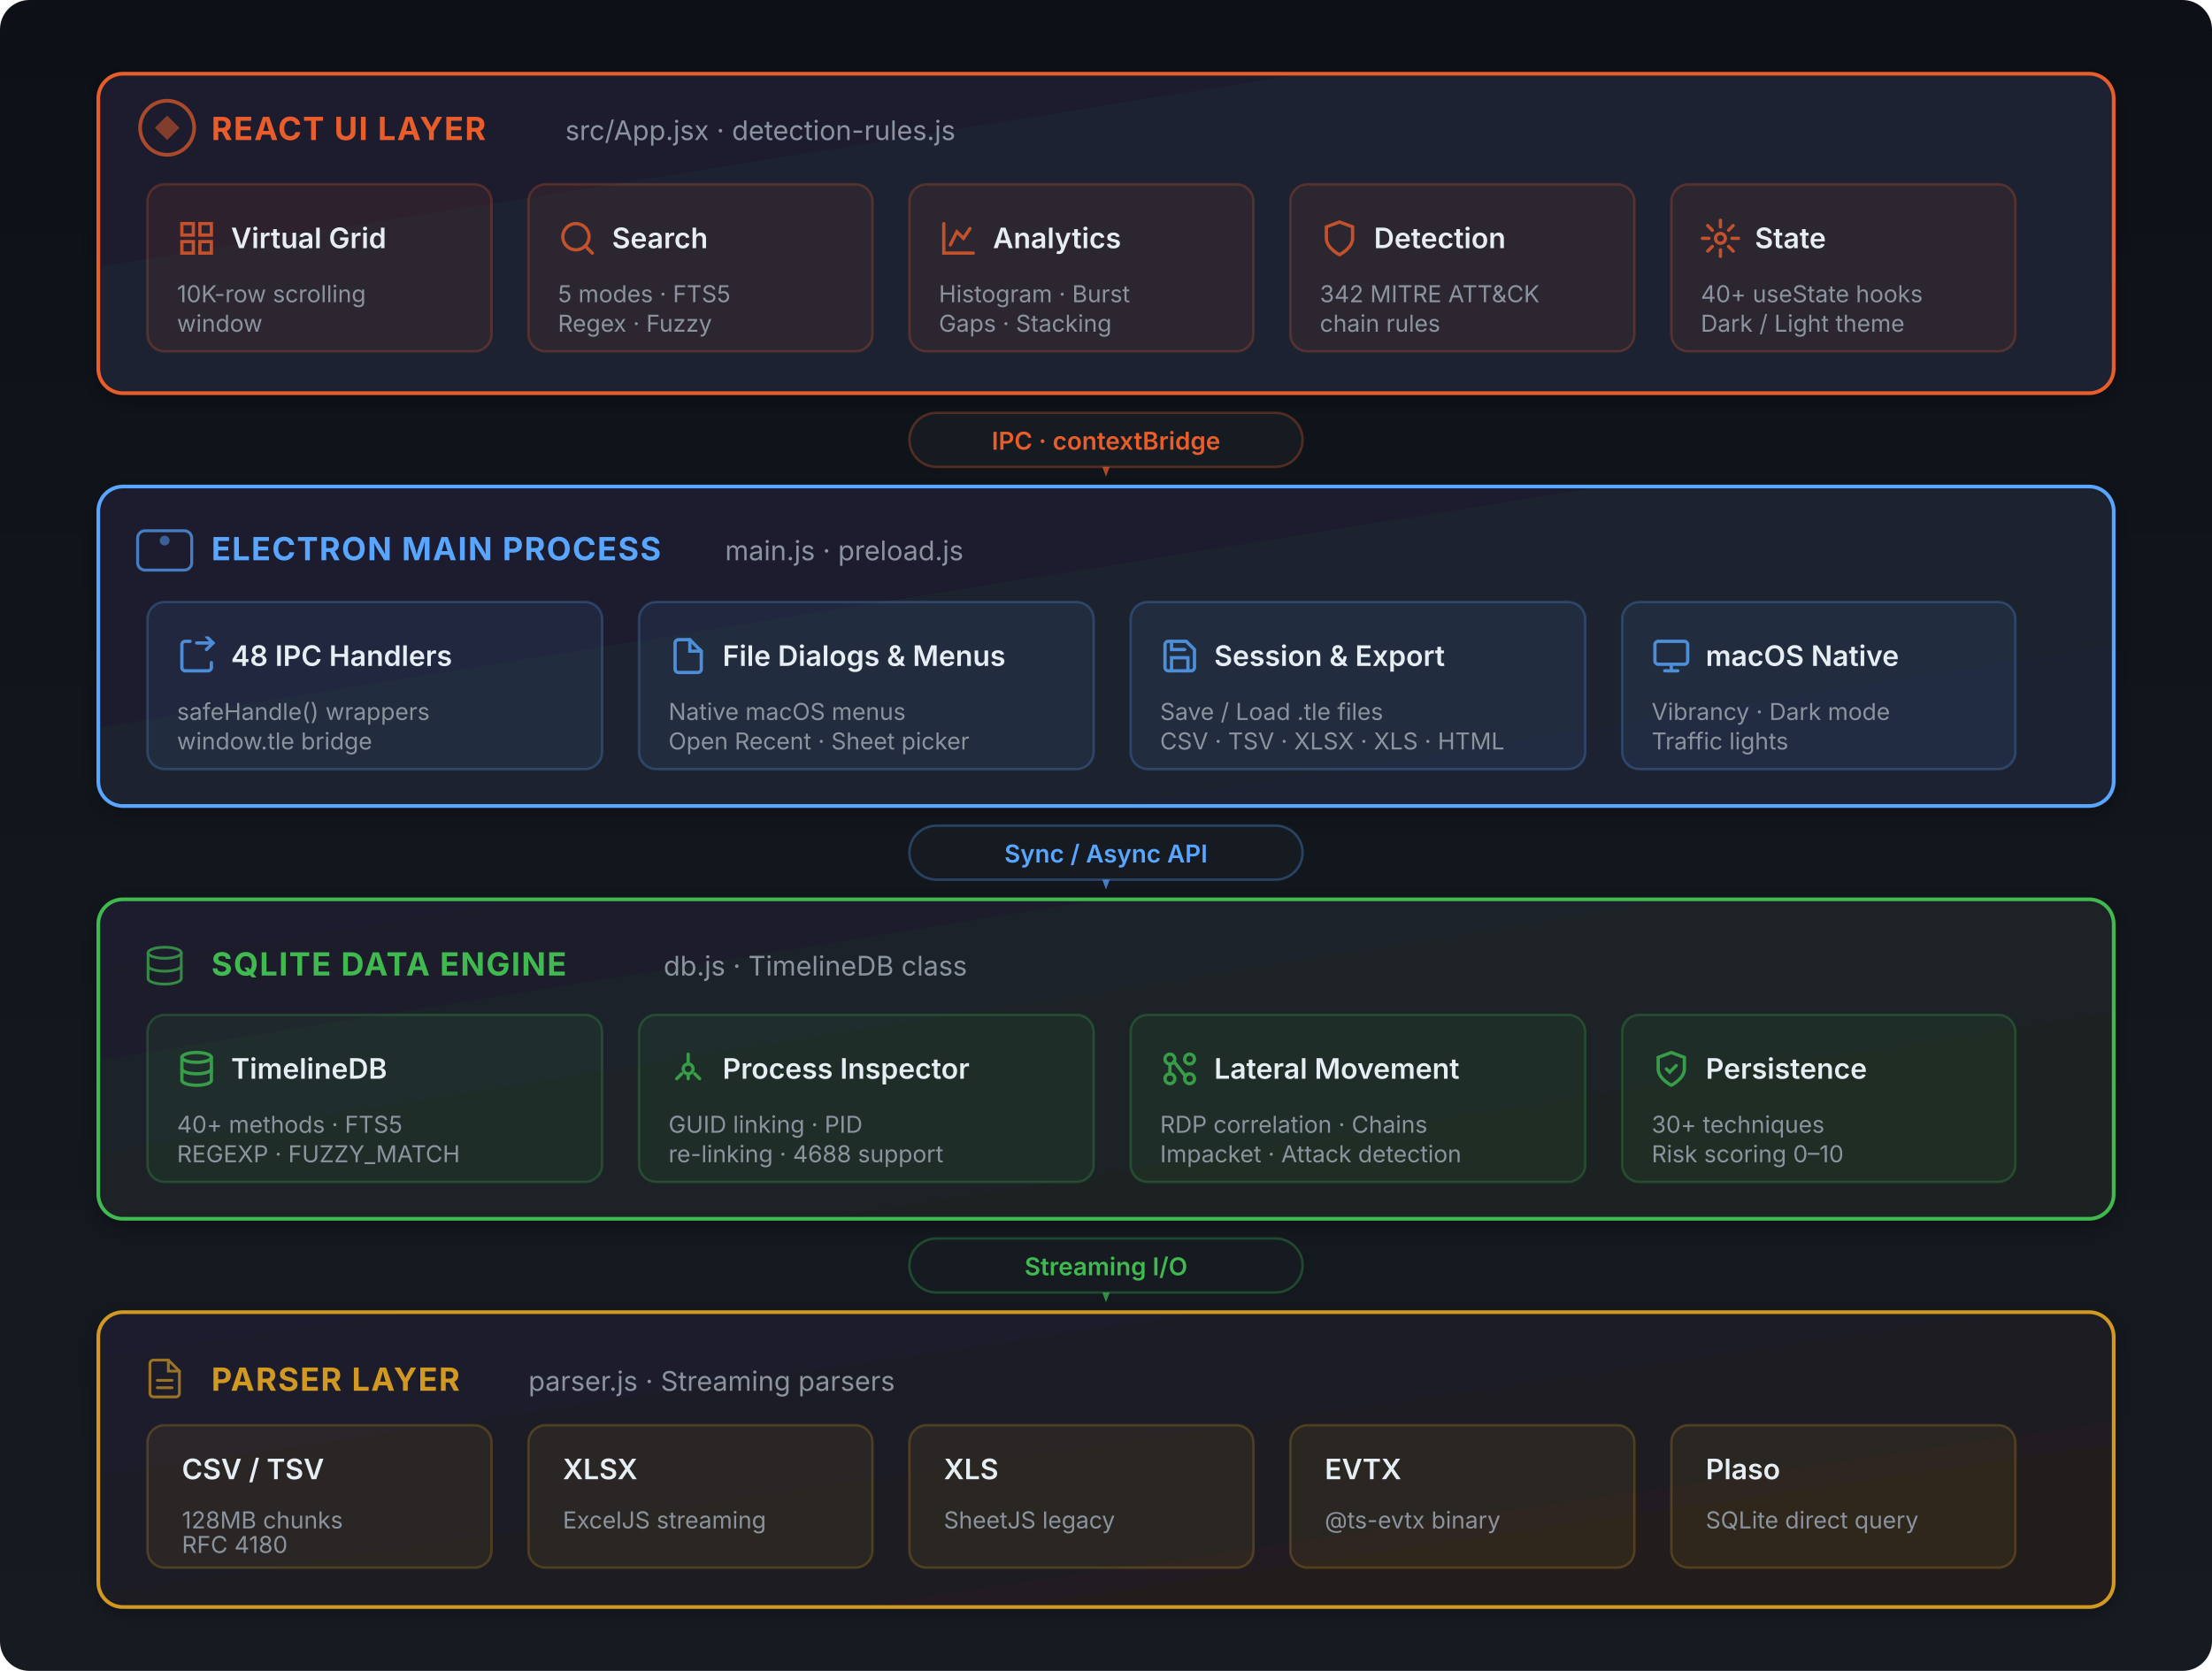
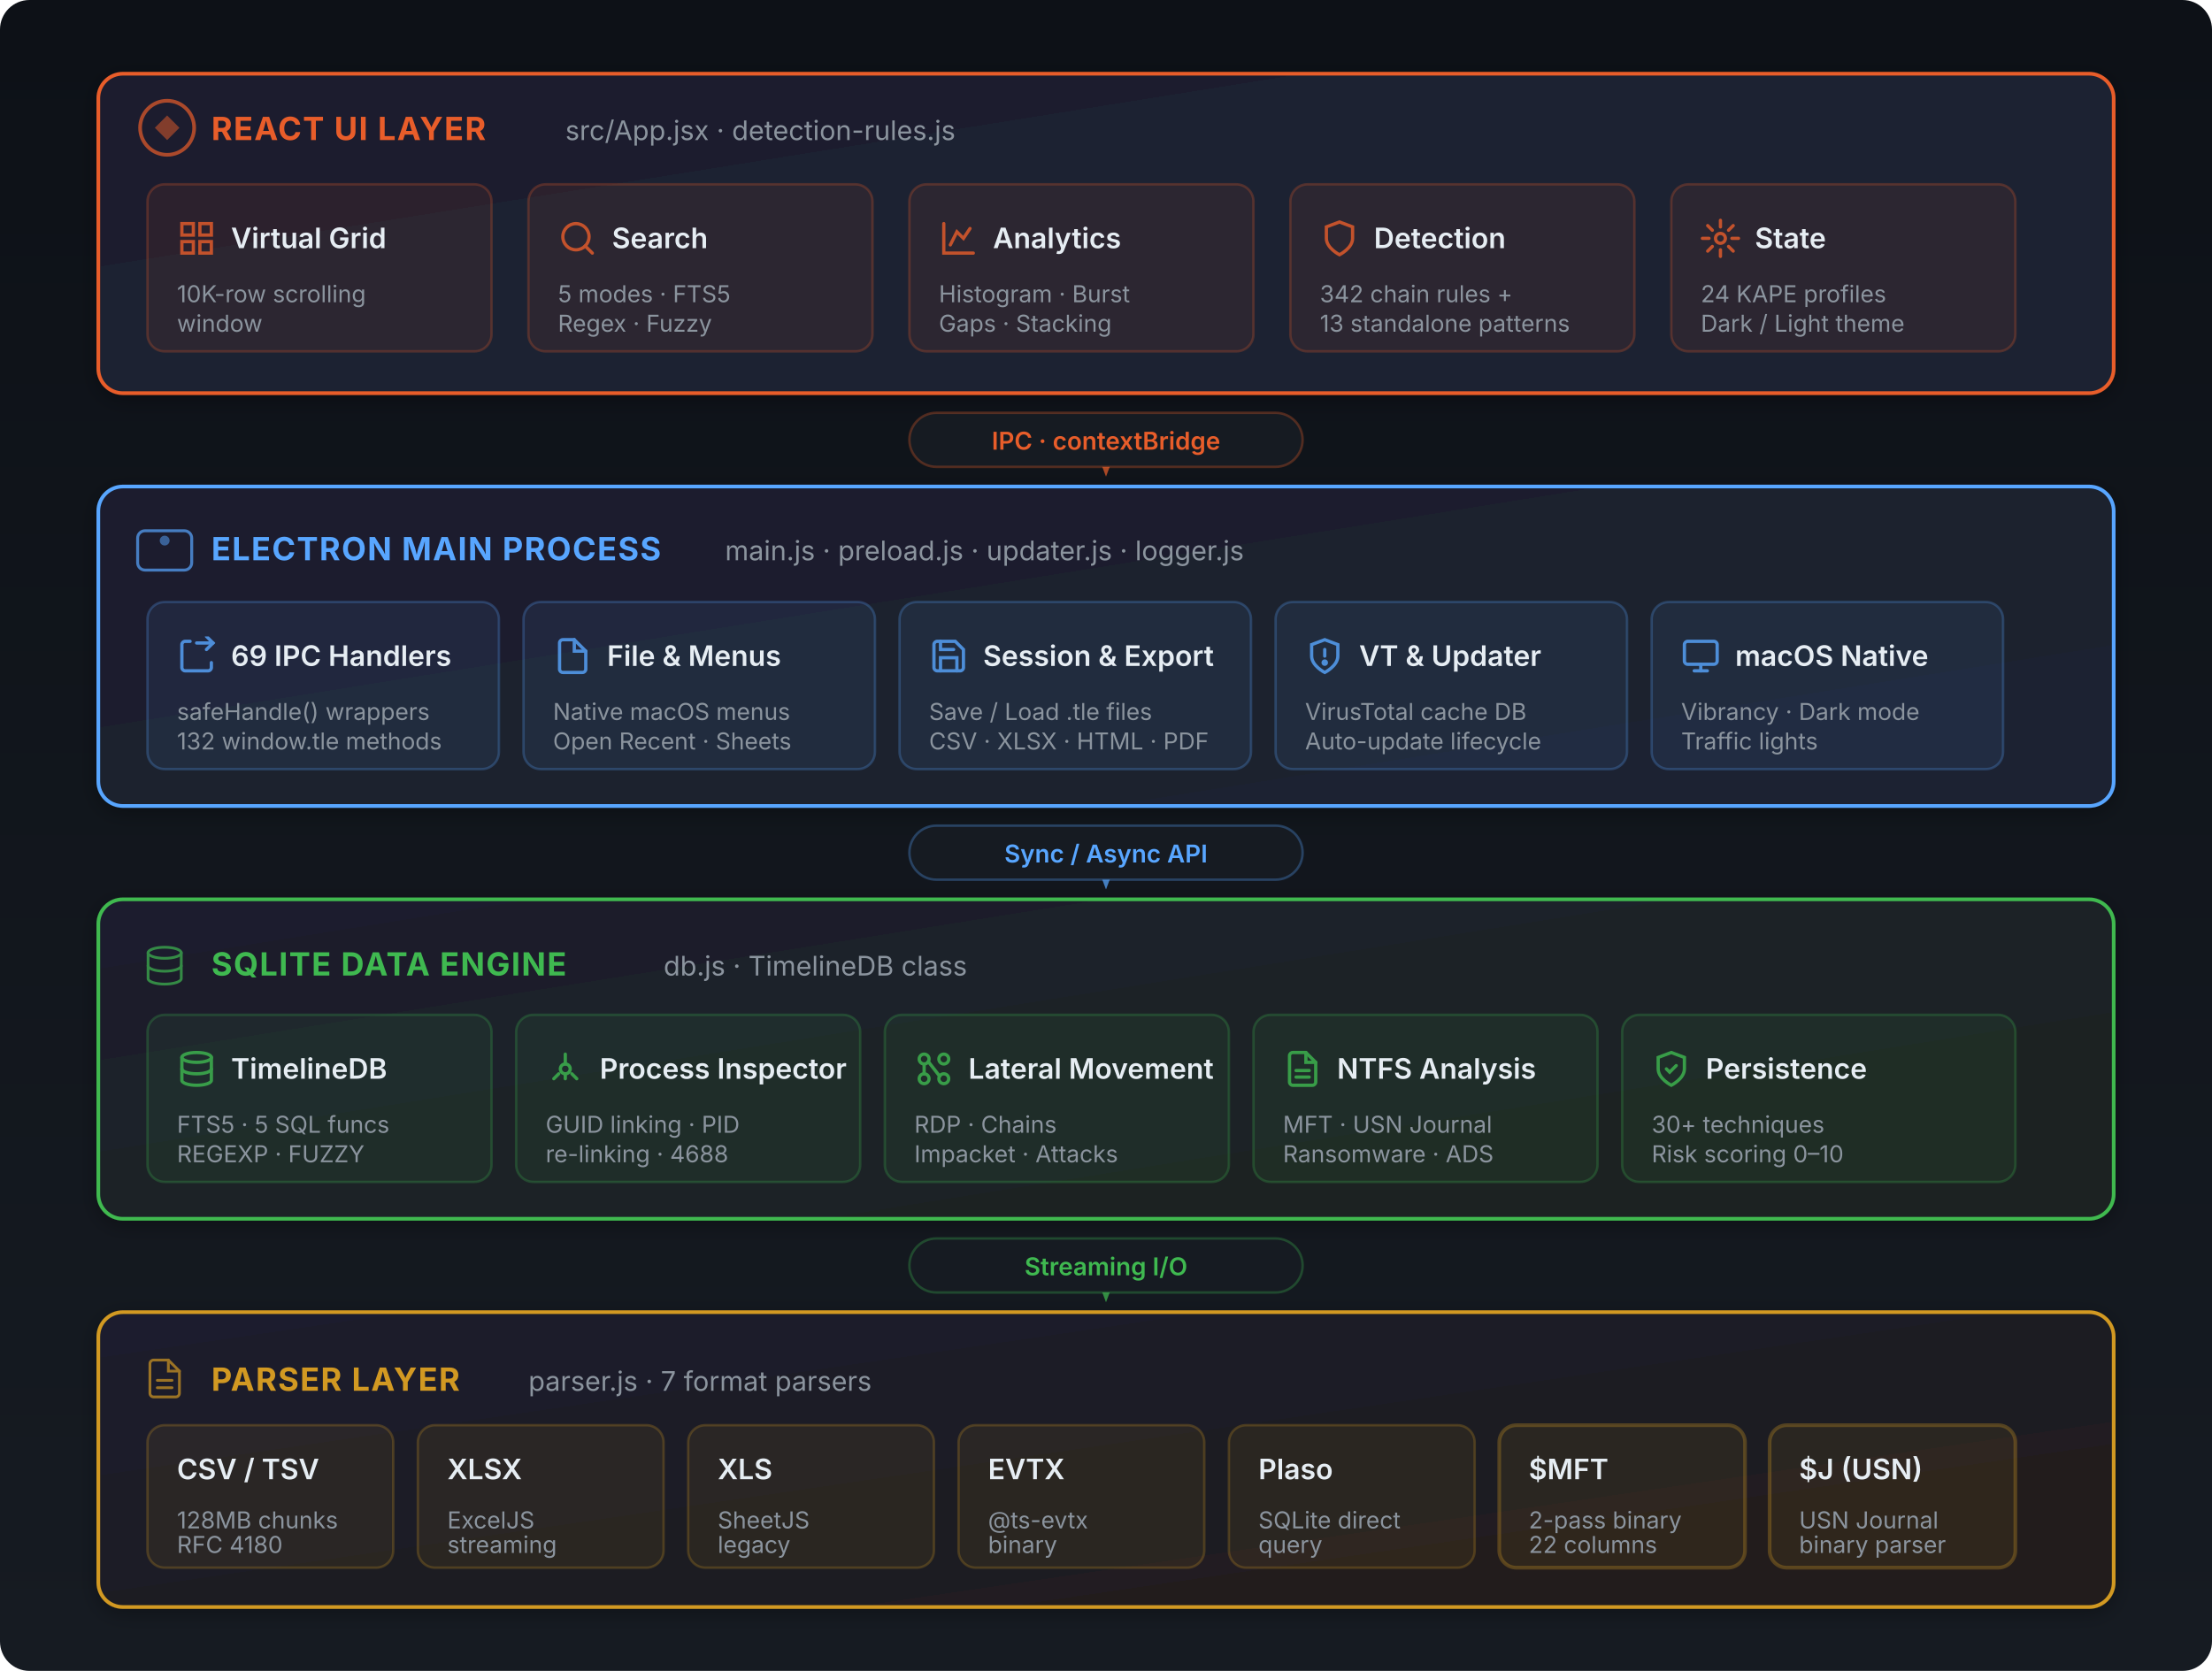
<svg xmlns="http://www.w3.org/2000/svg" viewBox="0 0 900 680" font-family="'Inter', 'SF Pro Display', -apple-system, sans-serif">
  <defs>
    <linearGradient id="bgGrad" x1="0" y1="0" x2="0" y2="1">
      <stop offset="0%" stop-color="#0d1117" />
      <stop offset="100%" stop-color="#161b22" />
    </linearGradient>
    <linearGradient id="rendererGrad" x1="0" y1="0" x2="1" y2="1">
      <stop offset="0%" stop-color="#1a1e2e" />
      <stop offset="100%" stop-color="#1e2333" />
    </linearGradient>
    <linearGradient id="mainGrad" x1="0" y1="0" x2="1" y2="1">
      <stop offset="0%" stop-color="#1a1e2e" />
      <stop offset="100%" stop-color="#1c2230" />
    </linearGradient>
    <linearGradient id="dbGrad" x1="0" y1="0" x2="1" y2="1">
      <stop offset="0%" stop-color="#1a1e2e" />
      <stop offset="100%" stop-color="#1a2420" />
    </linearGradient>
    <linearGradient id="parserGrad" x1="0" y1="0" x2="1" y2="1">
      <stop offset="0%" stop-color="#1a1e2e" />
      <stop offset="100%" stop-color="#221f1a" />
    </linearGradient>
    <linearGradient id="arrowGradOrange" x1="0" y1="0" x2="0" y2="1">
      <stop offset="0%" stop-color="#E85D2A" />
      <stop offset="100%" stop-color="#58a6ff" />
    </linearGradient>
    <linearGradient id="arrowGradBlue" x1="0" y1="0" x2="0" y2="1">
      <stop offset="0%" stop-color="#58a6ff" />
      <stop offset="100%" stop-color="#3fb950" />
    </linearGradient>
    <linearGradient id="arrowGradGreen" x1="0" y1="0" x2="0" y2="1">
      <stop offset="0%" stop-color="#3fb950" />
      <stop offset="100%" stop-color="#d29922" />
    </linearGradient>
    <filter id="glow">
      <feGaussianBlur stdDeviation="2" result="blur" />
      <feMerge>
        <feMergeNode in="blur" />
        <feMergeNode in="SourceGraphic" />
      </feMerge>
    </filter>
    <filter id="shadow">
      <feDropShadow dx="0" dy="2" stdDeviation="4" flood-color="#000" flood-opacity="0.3" />
    </filter>
    <marker id="arrowOrange" markerWidth="8" markerHeight="6" refX="8" refY="3" orient="auto">
      <path d="M0,0 L8,3 L0,6 Z" fill="#E85D2A" opacity="0.9" />
    </marker>
    <marker id="arrowBlue" markerWidth="8" markerHeight="6" refX="8" refY="3" orient="auto">
      <path d="M0,0 L8,3 L0,6 Z" fill="#58a6ff" opacity="0.9" />
    </marker>
    <marker id="arrowGreen" markerWidth="8" markerHeight="6" refX="8" refY="3" orient="auto">
      <path d="M0,0 L8,3 L0,6 Z" fill="#3fb950" opacity="0.9" />
    </marker>
  </defs>
  <rect width="900" height="680" rx="12" fill="url(#bgGrad)" />
  <rect x="40" y="30" width="820" height="130" rx="10" fill="url(#rendererGrad)" stroke="#E85D2A" stroke-width="1.5" filter="url(#shadow)" />
  <circle cx="68" cy="52" r="11" fill="none" stroke="#E85D2A" stroke-width="1.5" opacity="0.7" />
  <path d="M63,52 L68,47 L73,52 L68,57 Z" fill="#E85D2A" opacity="0.5" />
  <text x="86" y="57" fill="#E85D2A" font-size="13" font-weight="700" letter-spacing="0.5">REACT UI LAYER</text>
  <text x="230" y="57" fill="#8b949e" font-size="11">src/App.jsx · detection-rules.js</text>
  <g transform="translate(60, 75)">
    <rect x="0" y="0" width="140" height="68" rx="7" fill="rgba(232,93,42,0.08)" stroke="rgba(232,93,42,0.25)" stroke-width="1" />
    <svg x="12" y="14" width="16" height="16" viewBox="0 0 24 24" fill="none" stroke="#E85D2A" stroke-width="2" stroke-linecap="round" opacity="0.8">
      <rect x="3" y="3" width="7" height="7" />
      <rect x="14" y="3" width="7" height="7" />
      <rect x="3" y="14" width="7" height="7" />
      <rect x="14" y="14" width="7" height="7" />
    </svg>
    <text x="34" y="26" fill="#e6edf3" font-size="11.5" font-weight="600">Virtual Grid</text>
    <text x="12" y="48" fill="#8b949e" font-size="9.5">10K-row scrolling</text>
    <text x="12" y="60" fill="#8b949e" font-size="9.5">window</text>
    <rect x="155" y="0" width="140" height="68" rx="7" fill="rgba(232,93,42,0.08)" stroke="rgba(232,93,42,0.25)" stroke-width="1" />
    <svg x="167" y="14" width="16" height="16" viewBox="0 0 24 24" fill="none" stroke="#E85D2A" stroke-width="2" stroke-linecap="round" opacity="0.8">
      <circle cx="11" cy="11" r="8" />
      <line x1="21" y1="21" x2="16.65" y2="16.65" />
    </svg>
    <text x="189" y="26" fill="#e6edf3" font-size="11.5" font-weight="600">Search</text>
    <text x="167" y="48" fill="#8b949e" font-size="9.5">5 modes · FTS5</text>
    <text x="167" y="60" fill="#8b949e" font-size="9.5">Regex · Fuzzy</text>
    <rect x="310" y="0" width="140" height="68" rx="7" fill="rgba(232,93,42,0.08)" stroke="rgba(232,93,42,0.25)" stroke-width="1" />
    <svg x="322" y="14" width="16" height="16" viewBox="0 0 24 24" fill="none" stroke="#E85D2A" stroke-width="2" stroke-linecap="round" opacity="0.8">
      <path d="M3 3v18h18" />
      <path d="M7 16l4-8 4 4 4-6" />
    </svg>
    <text x="344" y="26" fill="#e6edf3" font-size="11.5" font-weight="600">Analytics</text>
    <text x="322" y="48" fill="#8b949e" font-size="9.5">Histogram · Burst</text>
    <text x="322" y="60" fill="#8b949e" font-size="9.5">Gaps · Stacking</text>
    <rect x="465" y="0" width="140" height="68" rx="7" fill="rgba(232,93,42,0.08)" stroke="rgba(232,93,42,0.25)" stroke-width="1" />
    <svg x="477" y="14" width="16" height="16" viewBox="0 0 24 24" fill="none" stroke="#E85D2A" stroke-width="2" stroke-linecap="round" opacity="0.8">
      <path d="M12 22s8-4 8-10V5l-8-3-8 3v7c0 6 8 10 8 10z" />
    </svg>
    <text x="499" y="26" fill="#e6edf3" font-size="11.5" font-weight="600">Detection</text>
-     <text x="477" y="48" fill="#8b949e" font-size="9.5">342 MITRE ATT&amp;CK</text>
-     <text x="477" y="60" fill="#8b949e" font-size="9.5">chain rules</text>
+     <text x="477" y="48" fill="#8b949e" font-size="9.5">342 chain rules +</text>
+     <text x="477" y="60" fill="#8b949e" font-size="9.5">13 standalone patterns</text>
    <rect x="620" y="0" width="140" height="68" rx="7" fill="rgba(232,93,42,0.08)" stroke="rgba(232,93,42,0.25)" stroke-width="1" />
    <svg x="632" y="14" width="16" height="16" viewBox="0 0 24 24" fill="none" stroke="#E85D2A" stroke-width="2" stroke-linecap="round" opacity="0.8">
      <circle cx="12" cy="12" r="3" />
      <path d="M12 1v4M12 19v4M4.22 4.22l2.83 2.83M16.95 16.95l2.83 2.83M1 12h4M19 12h4M4.22 19.78l2.83-2.83M16.95 7.05l2.83-2.83" />
    </svg>
    <text x="654" y="26" fill="#e6edf3" font-size="11.5" font-weight="600">State</text>
-     <text x="632" y="48" fill="#8b949e" font-size="9.5">40+ useState hooks</text>
+     <text x="632" y="48" fill="#8b949e" font-size="9.5">24 KAPE profiles</text>
    <text x="632" y="60" fill="#8b949e" font-size="9.5">Dark / Light theme</text>
  </g>
  <line x1="450" y1="164" x2="450" y2="194" stroke="url(#arrowGradOrange)" stroke-width="2" marker-end="url(#arrowOrange)" opacity="0.8" />
  <rect x="370" y="168" width="160" height="22" rx="11" fill="#161b22" stroke="rgba(232,93,42,0.3)" stroke-width="1" />
  <text x="450" y="183" fill="#E85D2A" font-size="10" font-weight="600" text-anchor="middle">IPC · contextBridge</text>
  <rect x="40" y="198" width="820" height="130" rx="10" fill="url(#mainGrad)" stroke="#58a6ff" stroke-width="1.5" filter="url(#shadow)" />
-   <svg x="55" y="40" width="0" height="0" />
  <rect x="56" y="216" width="22" height="16" rx="3" fill="none" stroke="#58a6ff" stroke-width="1.2" opacity="0.7" />
  <circle cx="67" cy="220" r="2" fill="#58a6ff" opacity="0.5" />
  <text x="86" y="228" fill="#58a6ff" font-size="13" font-weight="700" letter-spacing="0.5">ELECTRON MAIN PROCESS</text>
-   <text x="295" y="228" fill="#8b949e" font-size="11">main.js · preload.js</text>
+   <text x="295" y="228" fill="#8b949e" font-size="11">main.js · preload.js · updater.js · logger.js</text>
  <g transform="translate(60, 245)">
-     <rect x="0" y="0" width="185" height="68" rx="7" fill="rgba(88,166,255,0.08)" stroke="rgba(88,166,255,0.25)" stroke-width="1" />
+     <rect x="0" y="0" width="143" height="68" rx="7" fill="rgba(88,166,255,0.08)" stroke="rgba(88,166,255,0.25)" stroke-width="1" />
    <svg x="12" y="14" width="16" height="16" viewBox="0 0 24 24" fill="none" stroke="#58a6ff" stroke-width="2" stroke-linecap="round" opacity="0.8">
      <path d="M8 3H5a2 2 0 0 0-2 2v14a2 2 0 0 0 2 2h14a2 2 0 0 0 2-2v-3" />
      <path d="M18 8l4-4-4-4" />
      <path d="M22 4H12" />
    </svg>
-     <text x="34" y="26" fill="#e6edf3" font-size="11.5" font-weight="600">48 IPC Handlers</text>
+     <text x="34" y="26" fill="#e6edf3" font-size="11.5" font-weight="600">69 IPC Handlers</text>
    <text x="12" y="48" fill="#8b949e" font-size="9.5">safeHandle() wrappers</text>
-     <text x="12" y="60" fill="#8b949e" font-size="9.5">window.tle bridge</text>
-     <rect x="200" y="0" width="185" height="68" rx="7" fill="rgba(88,166,255,0.08)" stroke="rgba(88,166,255,0.25)" stroke-width="1" />
-     <svg x="212" y="14" width="16" height="16" viewBox="0 0 24 24" fill="none" stroke="#58a6ff" stroke-width="2" stroke-linecap="round" opacity="0.8">
+     <text x="12" y="60" fill="#8b949e" font-size="9.5">132 window.tle methods</text>
+     <rect x="153" y="0" width="143" height="68" rx="7" fill="rgba(88,166,255,0.08)" stroke="rgba(88,166,255,0.25)" stroke-width="1" />
+     <svg x="165" y="14" width="16" height="16" viewBox="0 0 24 24" fill="none" stroke="#58a6ff" stroke-width="2" stroke-linecap="round" opacity="0.8">
      <path d="M13 2H6a2 2 0 0 0-2 2v16a2 2 0 0 0 2 2h12a2 2 0 0 0 2-2V9z" />
      <polyline points="13 2 13 9 20 9" />
    </svg>
-     <text x="234" y="26" fill="#e6edf3" font-size="11.5" font-weight="600">File Dialogs &amp; Menus</text>
-     <text x="212" y="48" fill="#8b949e" font-size="9.5">Native macOS menus</text>
-     <text x="212" y="60" fill="#8b949e" font-size="9.5">Open Recent · Sheet picker</text>
-     <rect x="400" y="0" width="185" height="68" rx="7" fill="rgba(88,166,255,0.08)" stroke="rgba(88,166,255,0.25)" stroke-width="1" />
-     <svg x="412" y="14" width="16" height="16" viewBox="0 0 24 24" fill="none" stroke="#58a6ff" stroke-width="2" stroke-linecap="round" opacity="0.8">
+     <text x="187" y="26" fill="#e6edf3" font-size="11.5" font-weight="600">File &amp; Menus</text>
+     <text x="165" y="48" fill="#8b949e" font-size="9.5">Native macOS menus</text>
+     <text x="165" y="60" fill="#8b949e" font-size="9.5">Open Recent · Sheets</text>
+     <rect x="306" y="0" width="143" height="68" rx="7" fill="rgba(88,166,255,0.08)" stroke="rgba(88,166,255,0.25)" stroke-width="1" />
+     <svg x="318" y="14" width="16" height="16" viewBox="0 0 24 24" fill="none" stroke="#58a6ff" stroke-width="2" stroke-linecap="round" opacity="0.8">
      <path d="M19 21H5a2 2 0 0 1-2-2V5a2 2 0 0 1 2-2h11l5 5v11a2 2 0 0 1-2 2z" />
      <polyline points="17 21 17 13 7 13 7 21" />
      <polyline points="7 3 7 8 15 8" />
    </svg>
-     <text x="434" y="26" fill="#e6edf3" font-size="11.5" font-weight="600">Session &amp; Export</text>
-     <text x="412" y="48" fill="#8b949e" font-size="9.5">Save / Load .tle files</text>
-     <text x="412" y="60" fill="#8b949e" font-size="9.5">CSV · TSV · XLSX · XLS · HTML</text>
-     <rect x="600" y="0" width="160" height="68" rx="7" fill="rgba(88,166,255,0.08)" stroke="rgba(88,166,255,0.25)" stroke-width="1" />
-     <svg x="612" y="14" width="16" height="16" viewBox="0 0 24 24" fill="none" stroke="#58a6ff" stroke-width="2" stroke-linecap="round" opacity="0.8">
+     <text x="340" y="26" fill="#e6edf3" font-size="11.5" font-weight="600">Session &amp; Export</text>
+     <text x="318" y="48" fill="#8b949e" font-size="9.5">Save / Load .tle files</text>
+     <text x="318" y="60" fill="#8b949e" font-size="9.5">CSV · XLSX · HTML · PDF</text>
+     <rect x="459" y="0" width="143" height="68" rx="7" fill="rgba(88,166,255,0.08)" stroke="rgba(88,166,255,0.25)" stroke-width="1" />
+     <svg x="471" y="14" width="16" height="16" viewBox="0 0 24 24" fill="none" stroke="#58a6ff" stroke-width="2" stroke-linecap="round" opacity="0.8">
+       <path d="M12 22s8-4 8-10V5l-8-3-8 3v7c0 6 8 10 8 10z" />
+       <path d="M12 8v4" />
+       <circle cx="12" cy="16" r="1" />
+     </svg>
+     <text x="493" y="26" fill="#e6edf3" font-size="11.5" font-weight="600">VT &amp; Updater</text>
+     <text x="471" y="48" fill="#8b949e" font-size="9.5">VirusTotal cache DB</text>
+     <text x="471" y="60" fill="#8b949e" font-size="9.5">Auto-update lifecycle</text>
+     <rect x="612" y="0" width="143" height="68" rx="7" fill="rgba(88,166,255,0.08)" stroke="rgba(88,166,255,0.25)" stroke-width="1" />
+     <svg x="624" y="14" width="16" height="16" viewBox="0 0 24 24" fill="none" stroke="#58a6ff" stroke-width="2" stroke-linecap="round" opacity="0.8">
      <rect x="2" y="3" width="20" height="14" rx="2" ry="2" />
      <line x1="8" y1="21" x2="16" y2="21" />
      <line x1="12" y1="17" x2="12" y2="21" />
    </svg>
-     <text x="634" y="26" fill="#e6edf3" font-size="11.5" font-weight="600">macOS Native</text>
-     <text x="612" y="48" fill="#8b949e" font-size="9.5">Vibrancy · Dark mode</text>
-     <text x="612" y="60" fill="#8b949e" font-size="9.5">Traffic lights</text>
+     <text x="646" y="26" fill="#e6edf3" font-size="11.5" font-weight="600">macOS Native</text>
+     <text x="624" y="48" fill="#8b949e" font-size="9.5">Vibrancy · Dark mode</text>
+     <text x="624" y="60" fill="#8b949e" font-size="9.5">Traffic lights</text>
  </g>
  <line x1="450" y1="332" x2="450" y2="362" stroke="url(#arrowGradBlue)" stroke-width="2" marker-end="url(#arrowBlue)" opacity="0.8" />
  <rect x="370" y="336" width="160" height="22" rx="11" fill="#161b22" stroke="rgba(88,166,255,0.3)" stroke-width="1" />
  <text x="450" y="351" fill="#58a6ff" font-size="10" font-weight="600" text-anchor="middle">Sync / Async API</text>
  <rect x="40" y="366" width="820" height="130" rx="10" fill="url(#dbGrad)" stroke="#3fb950" stroke-width="1.5" filter="url(#shadow)" />
  <svg x="57" y="384" width="20" height="18" viewBox="0 0 24 24" fill="none" stroke="#3fb950" stroke-width="1.5" stroke-linecap="round" opacity="0.7">
    <ellipse cx="12" cy="5" rx="9" ry="3" />
    <path d="M21 12c0 1.66-4 3-9 3s-9-1.34-9-3" />
    <path d="M3 5v14c0 1.66 4 3 9 3s9-1.34 9-3V5" />
  </svg>
  <text x="86" y="397" fill="#3fb950" font-size="13" font-weight="700" letter-spacing="0.5">SQLITE DATA ENGINE</text>
  <text x="270" y="397" fill="#8b949e" font-size="11">db.js · TimelineDB class</text>
  <g transform="translate(60, 413)">
-     <rect x="0" y="0" width="185" height="68" rx="7" fill="rgba(63,185,80,0.08)" stroke="rgba(63,185,80,0.25)" stroke-width="1" />
+     <rect x="0" y="0" width="140" height="68" rx="7" fill="rgba(63,185,80,0.08)" stroke="rgba(63,185,80,0.25)" stroke-width="1" />
    <svg x="12" y="14" width="16" height="16" viewBox="0 0 24 24" fill="none" stroke="#3fb950" stroke-width="2" stroke-linecap="round" opacity="0.8">
      <ellipse cx="12" cy="5" rx="9" ry="3" />
      <path d="M21 12c0 1.66-4 3-9 3s-9-1.34-9-3" />
      <path d="M3 5v14c0 1.66 4 3 9 3s9-1.34 9-3V5" />
    </svg>
    <text x="34" y="26" fill="#e6edf3" font-size="11.5" font-weight="600">TimelineDB</text>
-     <text x="12" y="48" fill="#8b949e" font-size="9.5">40+ methods · FTS5</text>
-     <text x="12" y="60" fill="#8b949e" font-size="9.5">REGEXP · FUZZY_MATCH</text>
-     <rect x="200" y="0" width="185" height="68" rx="7" fill="rgba(63,185,80,0.08)" stroke="rgba(63,185,80,0.25)" stroke-width="1" />
-     <svg x="212" y="14" width="16" height="16" viewBox="0 0 24 24" fill="none" stroke="#3fb950" stroke-width="2" stroke-linecap="round" opacity="0.8">
+     <text x="12" y="48" fill="#8b949e" font-size="9.5">FTS5 · 5 SQL funcs</text>
+     <text x="12" y="60" fill="#8b949e" font-size="9.5">REGEXP · FUZZY</text>
+     <rect x="150" y="0" width="140" height="68" rx="7" fill="rgba(63,185,80,0.08)" stroke="rgba(63,185,80,0.25)" stroke-width="1" />
+     <svg x="162" y="14" width="16" height="16" viewBox="0 0 24 24" fill="none" stroke="#3fb950" stroke-width="2" stroke-linecap="round" opacity="0.8">
      <path d="M12 3v6" />
      <circle cx="12" cy="12" r="3" />
      <path d="M12 15v3" />
      <path d="M8 15l-3 3" />
      <path d="M16 15l3 3" />
    </svg>
-     <text x="234" y="26" fill="#e6edf3" font-size="11.5" font-weight="600">Process Inspector</text>
-     <text x="212" y="48" fill="#8b949e" font-size="9.5">GUID linking · PID</text>
-     <text x="212" y="60" fill="#8b949e" font-size="9.5">re-linking · 4688 support</text>
-     <rect x="400" y="0" width="185" height="68" rx="7" fill="rgba(63,185,80,0.08)" stroke="rgba(63,185,80,0.25)" stroke-width="1" />
-     <svg x="412" y="14" width="16" height="16" viewBox="0 0 24 24" fill="none" stroke="#3fb950" stroke-width="2" stroke-linecap="round" opacity="0.8">
+     <text x="184" y="26" fill="#e6edf3" font-size="11.5" font-weight="600">Process Inspector</text>
+     <text x="162" y="48" fill="#8b949e" font-size="9.5">GUID linking · PID</text>
+     <text x="162" y="60" fill="#8b949e" font-size="9.5">re-linking · 4688</text>
+     <rect x="300" y="0" width="140" height="68" rx="7" fill="rgba(63,185,80,0.08)" stroke="rgba(63,185,80,0.25)" stroke-width="1" />
+     <svg x="312" y="14" width="16" height="16" viewBox="0 0 24 24" fill="none" stroke="#3fb950" stroke-width="2" stroke-linecap="round" opacity="0.8">
      <circle cx="6" cy="6" r="3" />
      <circle cx="18" cy="6" r="3" />
      <circle cx="6" cy="18" r="3" />
      <circle cx="18" cy="18" r="3" />
      <line x1="8.5" y1="7.5" x2="15.5" y2="16.5" />
      <line x1="6" y1="9" x2="6" y2="15" />
    </svg>
-     <text x="434" y="26" fill="#e6edf3" font-size="11.5" font-weight="600">Lateral Movement</text>
-     <text x="412" y="48" fill="#8b949e" font-size="9.5">RDP correlation · Chains</text>
-     <text x="412" y="60" fill="#8b949e" font-size="9.5">Impacket · Attack detection</text>
+     <text x="334" y="26" fill="#e6edf3" font-size="11.5" font-weight="600">Lateral Movement</text>
+     <text x="312" y="48" fill="#8b949e" font-size="9.5">RDP · Chains</text>
+     <text x="312" y="60" fill="#8b949e" font-size="9.5">Impacket · Attacks</text>
+     <rect x="450" y="0" width="140" height="68" rx="7" fill="rgba(63,185,80,0.08)" stroke="rgba(63,185,80,0.25)" stroke-width="1" />
+     <svg x="462" y="14" width="16" height="16" viewBox="0 0 24 24" fill="none" stroke="#3fb950" stroke-width="2" stroke-linecap="round" opacity="0.8">
+       <path d="M14 2H6a2 2 0 0 0-2 2v16a2 2 0 0 0 2 2h12a2 2 0 0 0 2-2V8z" />
+       <polyline points="14 2 14 8 20 8" />
+       <line x1="16" y1="13" x2="8" y2="13" />
+       <line x1="16" y1="17" x2="8" y2="17" />
+     </svg>
+     <text x="484" y="26" fill="#e6edf3" font-size="11.5" font-weight="600">NTFS Analysis</text>
+     <text x="462" y="48" fill="#8b949e" font-size="9.5">MFT · USN Journal</text>
+     <text x="462" y="60" fill="#8b949e" font-size="9.5">Ransomware · ADS</text>
    <rect x="600" y="0" width="160" height="68" rx="7" fill="rgba(63,185,80,0.08)" stroke="rgba(63,185,80,0.25)" stroke-width="1" />
    <svg x="612" y="14" width="16" height="16" viewBox="0 0 24 24" fill="none" stroke="#3fb950" stroke-width="2" stroke-linecap="round" opacity="0.8">
      <path d="M12 22s8-4 8-10V5l-8-3-8 3v7c0 6 8 10 8 10z" />
      <path d="M9 12l2 2 4-4" />
    </svg>
    <text x="634" y="26" fill="#e6edf3" font-size="11.5" font-weight="600">Persistence</text>
    <text x="612" y="48" fill="#8b949e" font-size="9.5">30+ techniques</text>
    <text x="612" y="60" fill="#8b949e" font-size="9.5">Risk scoring 0–10</text>
  </g>
  <line x1="450" y1="500" x2="450" y2="530" stroke="url(#arrowGradGreen)" stroke-width="2" marker-end="url(#arrowGreen)" opacity="0.8" />
  <rect x="370" y="504" width="160" height="22" rx="11" fill="#161b22" stroke="rgba(63,185,80,0.3)" stroke-width="1" />
  <text x="450" y="519" fill="#3fb950" font-size="10" font-weight="600" text-anchor="middle">Streaming I/O</text>
  <rect x="40" y="534" width="820" height="120" rx="10" fill="url(#parserGrad)" stroke="#d29922" stroke-width="1.5" filter="url(#shadow)" />
  <svg x="57" y="552" width="20" height="18" viewBox="0 0 24 24" fill="none" stroke="#d29922" stroke-width="1.5" stroke-linecap="round" opacity="0.7">
    <path d="M14 2H6a2 2 0 0 0-2 2v16a2 2 0 0 0 2 2h12a2 2 0 0 0 2-2V8z" />
    <polyline points="14 2 14 8 20 8" />
    <line x1="16" y1="13" x2="8" y2="13" />
    <line x1="16" y1="17" x2="8" y2="17" />
  </svg>
  <text x="86" y="566" fill="#d29922" font-size="13" font-weight="700" letter-spacing="0.5">PARSER LAYER</text>
-   <text x="215" y="566" fill="#8b949e" font-size="11">parser.js · Streaming parsers</text>
+   <text x="215" y="566" fill="#8b949e" font-size="11">parser.js · 7 format parsers</text>
  <g transform="translate(60, 580)">
-     <rect x="0" y="0" width="140" height="58" rx="7" fill="rgba(210,153,34,0.08)" stroke="rgba(210,153,34,0.25)" stroke-width="1" />
-     <text x="14" y="22" fill="#e6edf3" font-size="11.5" font-weight="600">CSV / TSV</text>
-     <text x="14" y="42" fill="#8b949e" font-size="9.5">128MB chunks</text>
-     <text x="14" y="52" fill="#8b949e" font-size="9.5">RFC 4180</text>
-     <rect x="155" y="0" width="140" height="58" rx="7" fill="rgba(210,153,34,0.08)" stroke="rgba(210,153,34,0.25)" stroke-width="1" />
-     <text x="169" y="22" fill="#e6edf3" font-size="11.5" font-weight="600">XLSX</text>
-     <text x="169" y="42" fill="#8b949e" font-size="9.5">ExcelJS streaming</text>
-     <rect x="310" y="0" width="140" height="58" rx="7" fill="rgba(210,153,34,0.08)" stroke="rgba(210,153,34,0.25)" stroke-width="1" />
-     <text x="324" y="22" fill="#e6edf3" font-size="11.5" font-weight="600">XLS</text>
-     <text x="324" y="42" fill="#8b949e" font-size="9.5">SheetJS legacy</text>
-     <rect x="465" y="0" width="140" height="58" rx="7" fill="rgba(210,153,34,0.08)" stroke="rgba(210,153,34,0.25)" stroke-width="1" />
-     <text x="479" y="22" fill="#e6edf3" font-size="11.5" font-weight="600">EVTX</text>
-     <text x="479" y="42" fill="#8b949e" font-size="9.5">@ts-evtx binary</text>
-     <rect x="620" y="0" width="140" height="58" rx="7" fill="rgba(210,153,34,0.08)" stroke="rgba(210,153,34,0.25)" stroke-width="1" />
-     <text x="634" y="22" fill="#e6edf3" font-size="11.5" font-weight="600">Plaso</text>
-     <text x="634" y="42" fill="#8b949e" font-size="9.5">SQLite direct query</text>
+     <rect x="0" y="0" width="100" height="58" rx="7" fill="rgba(210,153,34,0.08)" stroke="rgba(210,153,34,0.25)" stroke-width="1" />
+     <text x="12" y="22" fill="#e6edf3" font-size="11.5" font-weight="600">CSV / TSV</text>
+     <text x="12" y="42" fill="#8b949e" font-size="9.5">128MB chunks</text>
+     <text x="12" y="52" fill="#8b949e" font-size="9.5">RFC 4180</text>
+     <rect x="110" y="0" width="100" height="58" rx="7" fill="rgba(210,153,34,0.08)" stroke="rgba(210,153,34,0.25)" stroke-width="1" />
+     <text x="122" y="22" fill="#e6edf3" font-size="11.5" font-weight="600">XLSX</text>
+     <text x="122" y="42" fill="#8b949e" font-size="9.5">ExcelJS</text>
+     <text x="122" y="52" fill="#8b949e" font-size="9.5">streaming</text>
+     <rect x="220" y="0" width="100" height="58" rx="7" fill="rgba(210,153,34,0.08)" stroke="rgba(210,153,34,0.25)" stroke-width="1" />
+     <text x="232" y="22" fill="#e6edf3" font-size="11.5" font-weight="600">XLS</text>
+     <text x="232" y="42" fill="#8b949e" font-size="9.5">SheetJS</text>
+     <text x="232" y="52" fill="#8b949e" font-size="9.5">legacy</text>
+     <rect x="330" y="0" width="100" height="58" rx="7" fill="rgba(210,153,34,0.08)" stroke="rgba(210,153,34,0.25)" stroke-width="1" />
+     <text x="342" y="22" fill="#e6edf3" font-size="11.5" font-weight="600">EVTX</text>
+     <text x="342" y="42" fill="#8b949e" font-size="9.5">@ts-evtx</text>
+     <text x="342" y="52" fill="#8b949e" font-size="9.5">binary</text>
+     <rect x="440" y="0" width="100" height="58" rx="7" fill="rgba(210,153,34,0.08)" stroke="rgba(210,153,34,0.25)" stroke-width="1" />
+     <text x="452" y="22" fill="#e6edf3" font-size="11.5" font-weight="600">Plaso</text>
+     <text x="452" y="42" fill="#8b949e" font-size="9.5">SQLite direct</text>
+     <text x="452" y="52" fill="#8b949e" font-size="9.5">query</text>
+     <rect x="550" y="0" width="100" height="58" rx="7" fill="rgba(210,153,34,0.08)" stroke="rgba(210,153,34,0.3)" stroke-width="1.5" />
+     <text x="562" y="22" fill="#e6edf3" font-size="11.5" font-weight="600">$MFT</text>
+     <text x="562" y="42" fill="#8b949e" font-size="9.5">2-pass binary</text>
+     <text x="562" y="52" fill="#8b949e" font-size="9.5">22 columns</text>
+     <rect x="660" y="0" width="100" height="58" rx="7" fill="rgba(210,153,34,0.08)" stroke="rgba(210,153,34,0.3)" stroke-width="1.5" />
+     <text x="672" y="22" fill="#e6edf3" font-size="11.5" font-weight="600">$J (USN)</text>
+     <text x="672" y="42" fill="#8b949e" font-size="9.5">USN Journal</text>
+     <text x="672" y="52" fill="#8b949e" font-size="9.5">binary parser</text>
  </g>
</svg>
